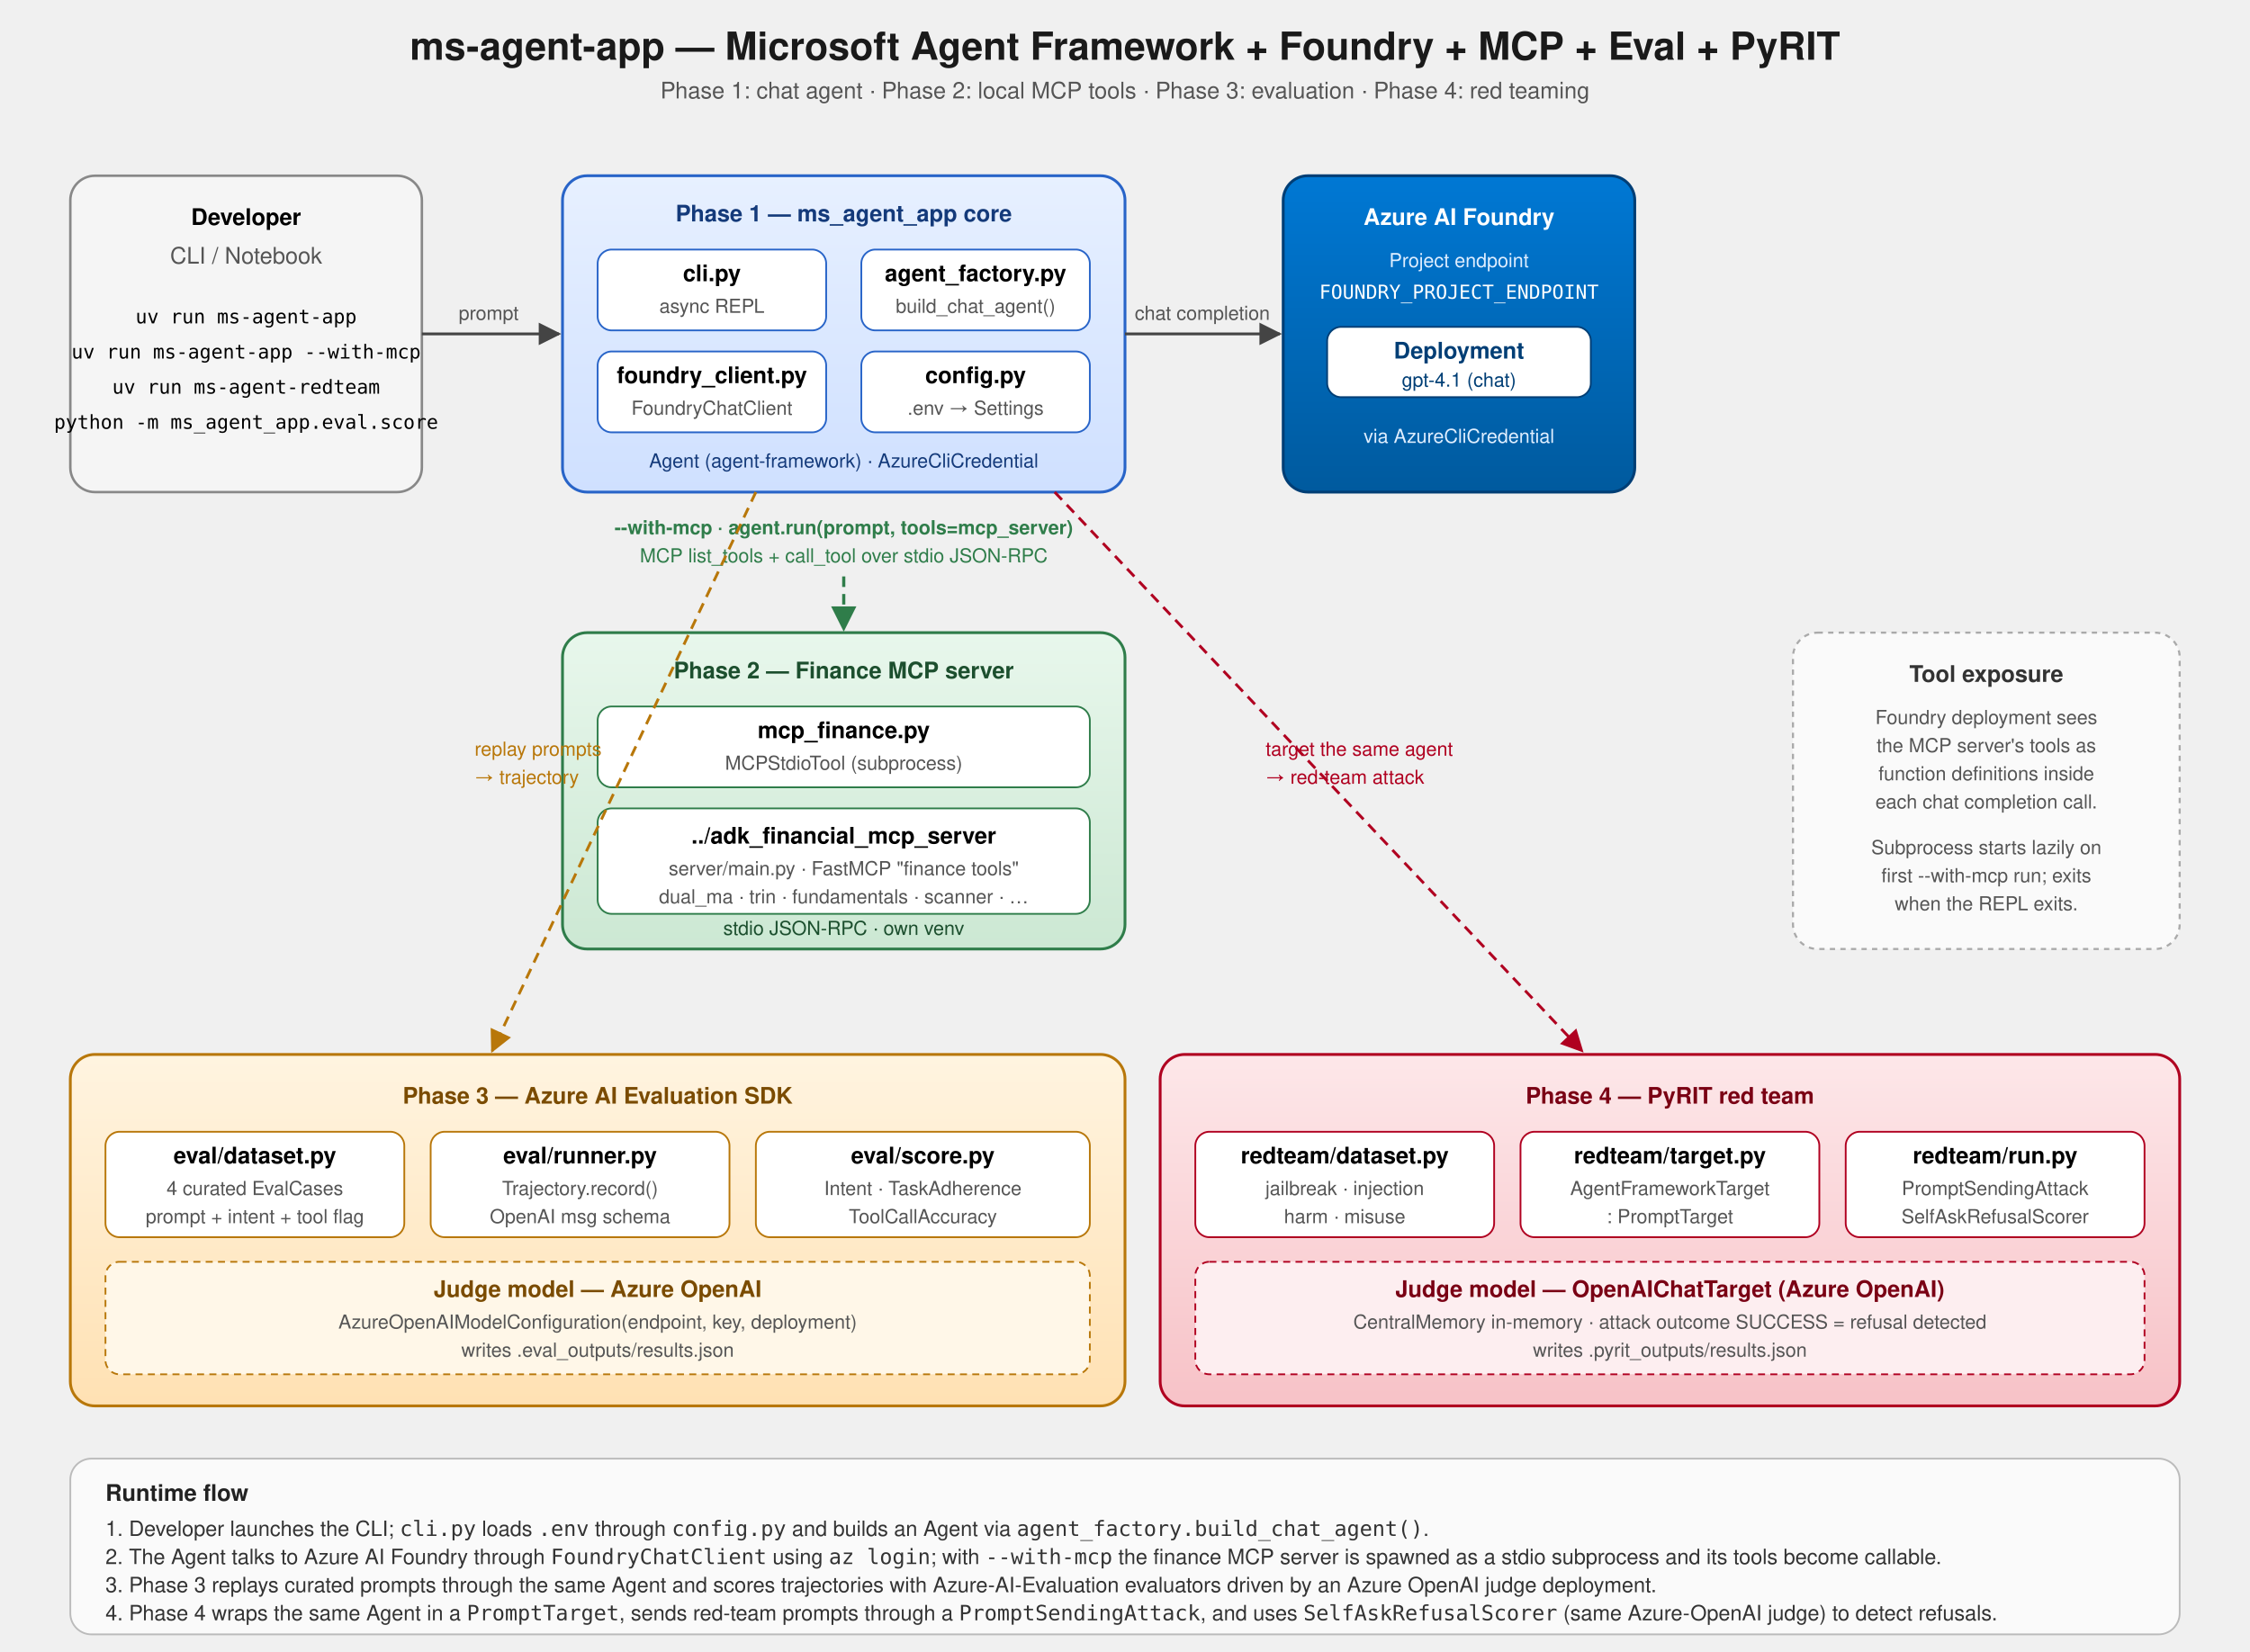
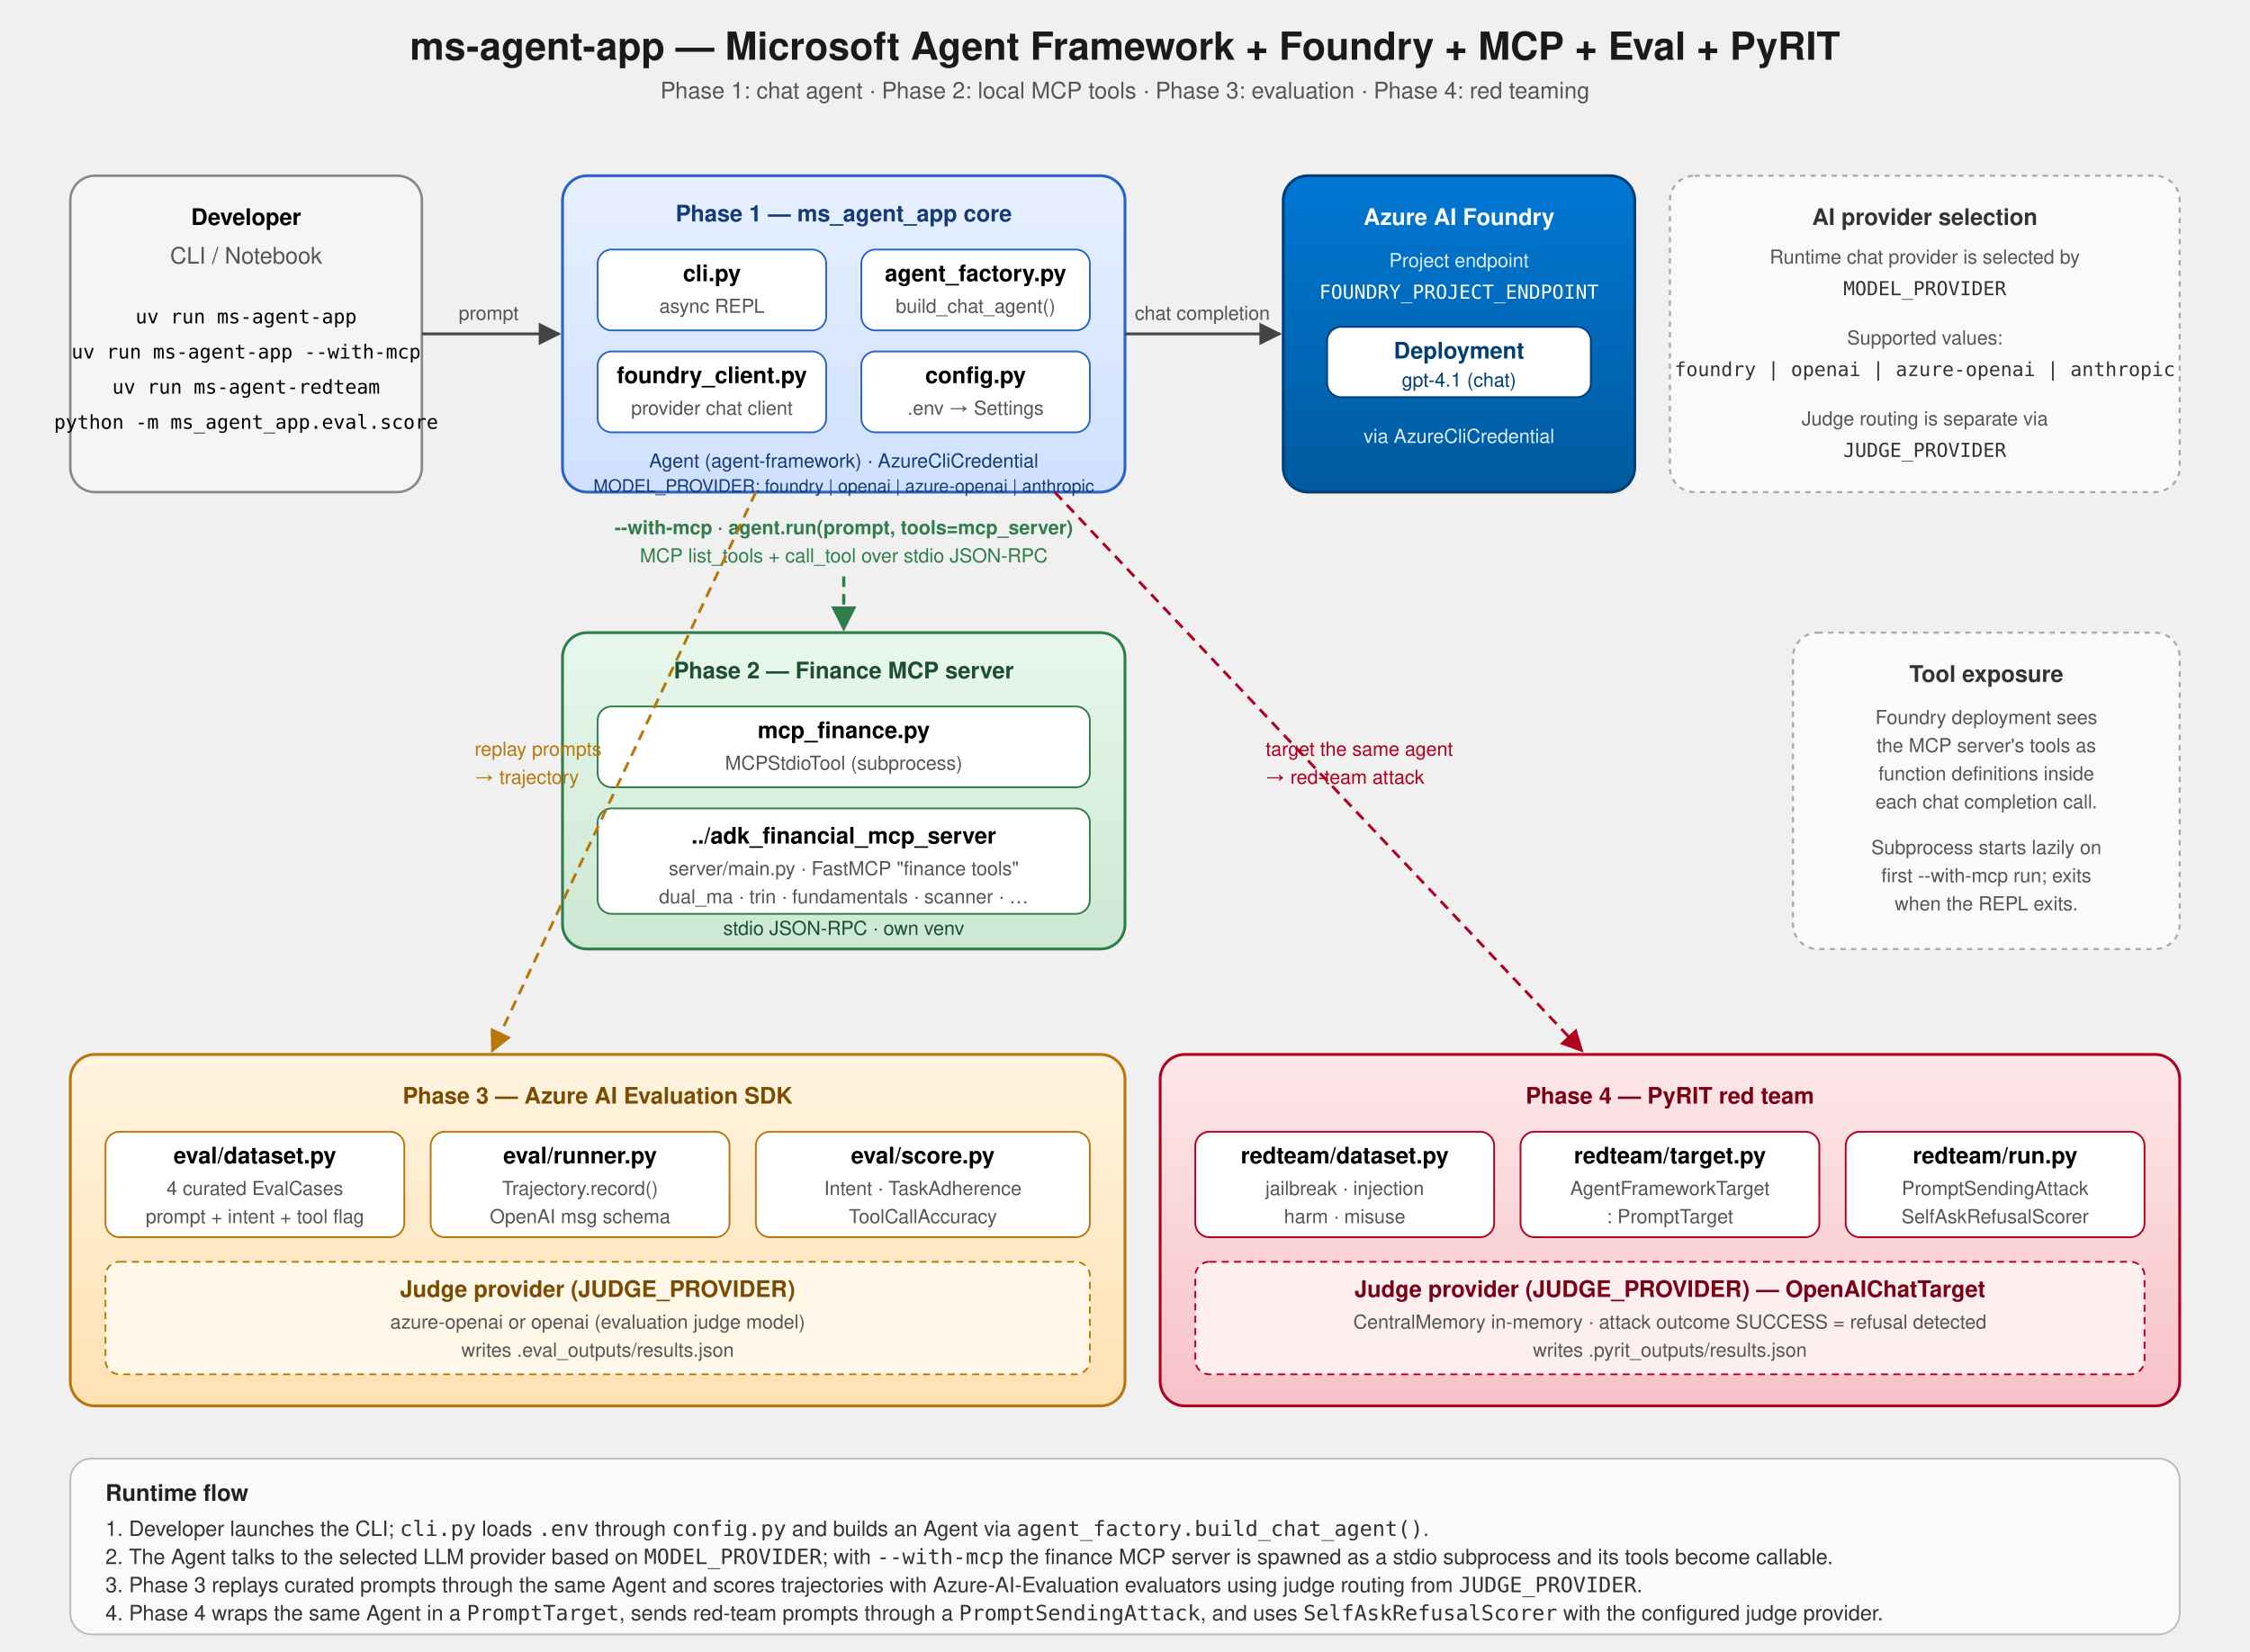
<svg xmlns="http://www.w3.org/2000/svg" viewBox="0 0 1280 940" font-family="Helvetica,Arial,sans-serif" font-size="13">
  <defs>
    <linearGradient id="phase1" x1="0" x2="0" y1="0" y2="1">
      <stop offset="0%" stop-color="#e7f0ff" />
      <stop offset="100%" stop-color="#cfe0ff" />
    </linearGradient>
    <linearGradient id="phase2" x1="0" x2="0" y1="0" y2="1">
      <stop offset="0%" stop-color="#e8f7ec" />
      <stop offset="100%" stop-color="#cce8d3" />
    </linearGradient>
    <linearGradient id="phase3" x1="0" x2="0" y1="0" y2="1">
      <stop offset="0%" stop-color="#fff4e0" />
      <stop offset="100%" stop-color="#ffe1b3" />
    </linearGradient>
    <linearGradient id="phase4" x1="0" x2="0" y1="0" y2="1">
      <stop offset="0%" stop-color="#fde7e9" />
      <stop offset="100%" stop-color="#f7c2c7" />
    </linearGradient>
    <linearGradient id="azure" x1="0" x2="0" y1="0" y2="1">
      <stop offset="0%" stop-color="#0078d4" />
      <stop offset="100%" stop-color="#005a9e" />
    </linearGradient>
    <marker id="arrow" viewBox="0 0 10 10" refX="9" refY="5" markerWidth="8" markerHeight="8" orient="auto-start-reverse">
      <path d="M0,0 L10,5 L0,10 z" fill="#444" />
    </marker>
    <marker id="arrowGreen" viewBox="0 0 10 10" refX="9" refY="5" markerWidth="8" markerHeight="8" orient="auto-start-reverse">
      <path d="M0,0 L10,5 L0,10 z" fill="#2f7d4a" />
    </marker>
    <marker id="arrowOrange" viewBox="0 0 10 10" refX="9" refY="5" markerWidth="8" markerHeight="8" orient="auto-start-reverse">
      <path d="M0,0 L10,5 L0,10 z" fill="#b8770a" />
    </marker>
    <marker id="arrowRed" viewBox="0 0 10 10" refX="9" refY="5" markerWidth="8" markerHeight="8" orient="auto-start-reverse">
      <path d="M0,0 L10,5 L0,10 z" fill="#b00020" />
    </marker>
  </defs>
  <text x="640" y="34" text-anchor="middle" font-size="22" font-weight="700" fill="#1a1a1a">ms-agent-app — Microsoft Agent Framework + Foundry + MCP + Eval + PyRIT</text>
  <text x="640" y="56" text-anchor="middle" font-size="13" fill="#555">Phase 1: chat agent · Phase 2: local MCP tools · Phase 3: evaluation · Phase 4: red teaming</text>
  <g>
    <rect x="40" y="100" width="200" height="180" rx="14" fill="#f5f5f5" stroke="#888" stroke-width="1.4" />
    <text x="140" y="128" text-anchor="middle" font-weight="700">Developer</text>
    <text x="140" y="150" text-anchor="middle" fill="#555">CLI / Notebook</text>
    <text x="140" y="184" text-anchor="middle" font-family="monospace" font-size="11">uv run ms-agent-app</text>
    <text x="140" y="204" text-anchor="middle" font-family="monospace" font-size="11">uv run ms-agent-app --with-mcp</text>
    <text x="140" y="224" text-anchor="middle" font-family="monospace" font-size="11">uv run ms-agent-redteam</text>
    <text x="140" y="244" text-anchor="middle" font-family="monospace" font-size="11">python -m ms_agent_app.eval.score</text>
  </g>
  <g>
    <rect x="320" y="100" width="320" height="180" rx="14" fill="url(#phase1)" stroke="#2864c8" stroke-width="1.6" />
    <text x="480" y="126" text-anchor="middle" font-weight="700" fill="#143a7a">Phase 1 — ms_agent_app core</text>
    <rect x="340" y="142" width="130" height="46" rx="8" fill="#fff" stroke="#2864c8" />
    <text x="405" y="160" text-anchor="middle" font-weight="600">cli.py</text>
    <text x="405" y="178" text-anchor="middle" font-size="11" fill="#555">async REPL</text>
    <rect x="490" y="142" width="130" height="46" rx="8" fill="#fff" stroke="#2864c8" />
    <text x="555" y="160" text-anchor="middle" font-weight="600">agent_factory.py</text>
    <text x="555" y="178" text-anchor="middle" font-size="11" fill="#555">build_chat_agent()</text>
    <rect x="340" y="200" width="130" height="46" rx="8" fill="#fff" stroke="#2864c8" />
    <text x="405" y="218" text-anchor="middle" font-weight="600">foundry_client.py</text>
-     <text x="405" y="236" text-anchor="middle" font-size="11" fill="#555">FoundryChatClient</text>
+     <text x="405" y="236" text-anchor="middle" font-size="11" fill="#555">provider chat client</text>
    <rect x="490" y="200" width="130" height="46" rx="8" fill="#fff" stroke="#2864c8" />
    <text x="555" y="218" text-anchor="middle" font-weight="600">config.py</text>
    <text x="555" y="236" text-anchor="middle" font-size="11" fill="#555">.env → Settings</text>
    <text x="480" y="266" text-anchor="middle" font-size="11" fill="#143a7a">Agent (agent-framework) · AzureCliCredential</text>
+     <text x="480" y="280" text-anchor="middle" font-size="10" fill="#143a7a">MODEL_PROVIDER: foundry | openai | azure-openai | anthropic</text>
  </g>
  <g>
    <rect x="730" y="100" width="200" height="180" rx="14" fill="url(#azure)" stroke="#003e75" stroke-width="1.6" />
    <text x="830" y="128" text-anchor="middle" font-weight="700" fill="#fff">Azure AI Foundry</text>
    <text x="830" y="152" text-anchor="middle" font-size="11" fill="#dfeeff">Project endpoint</text>
    <text x="830" y="170" text-anchor="middle" font-family="monospace" font-size="11" fill="#fff">FOUNDRY_PROJECT_ENDPOINT</text>
    <rect x="755" y="186" width="150" height="40" rx="8" fill="#fff" stroke="#003e75" />
    <text x="830" y="204" text-anchor="middle" font-weight="600" fill="#003e75">Deployment</text>
    <text x="830" y="220" text-anchor="middle" font-size="11" fill="#003e75">gpt-4.1 (chat)</text>
    <text x="830" y="252" text-anchor="middle" font-size="11" fill="#dfeeff">via AzureCliCredential</text>
+   </g>
+   <g>
+     <rect x="950" y="100" width="290" height="180" rx="14" fill="#fafafa" stroke="#aaa" stroke-width="1.2" stroke-dasharray="3 3" />
+     <text x="1095" y="128" text-anchor="middle" font-weight="700" fill="#333">AI provider selection</text>
+     <text x="1095" y="150" text-anchor="middle" font-size="11" fill="#555">Runtime chat provider is selected by</text>
+     <text x="1095" y="168" text-anchor="middle" font-family="monospace" font-size="11" fill="#333">MODEL_PROVIDER</text>
+     <text x="1095" y="196" text-anchor="middle" font-size="11" fill="#555">Supported values:</text>
+     <text x="1095" y="214" text-anchor="middle" font-family="monospace" font-size="11" fill="#333">foundry | openai | azure-openai | anthropic</text>
+     <text x="1095" y="242" text-anchor="middle" font-size="11" fill="#555">Judge routing is separate via</text>
+     <text x="1095" y="260" text-anchor="middle" font-family="monospace" font-size="11" fill="#333">JUDGE_PROVIDER</text>
  </g>
  <line x1="240" y1="190" x2="318" y2="190" stroke="#444" stroke-width="1.6" marker-end="url(#arrow)" />
  <text x="278" y="182" text-anchor="middle" font-size="11" fill="#555">prompt</text>
  <line x1="640" y1="190" x2="728" y2="190" stroke="#444" stroke-width="1.6" marker-end="url(#arrow)" />
  <text x="684" y="182" text-anchor="middle" font-size="11" fill="#555">chat completion</text>
  <g>
    <text x="480" y="304" text-anchor="middle" font-size="11" fill="#2f7d4a" font-weight="600">--with-mcp · agent.run(prompt, tools=mcp_server)</text>
    <text x="480" y="320" text-anchor="middle" font-size="11" fill="#2f7d4a">MCP list_tools + call_tool over stdio JSON-RPC</text>
    <line x1="480" y1="328" x2="480" y2="358" stroke="#2f7d4a" stroke-width="1.8" stroke-dasharray="6 4" marker-end="url(#arrowGreen)" />
  </g>
  <g>
    <rect x="320" y="360" width="320" height="180" rx="14" fill="url(#phase2)" stroke="#2f7d4a" stroke-width="1.6" />
    <text x="480" y="386" text-anchor="middle" font-weight="700" fill="#1c4f2e">Phase 2 — Finance MCP server</text>
    <rect x="340" y="402" width="280" height="46" rx="8" fill="#fff" stroke="#2f7d4a" />
    <text x="480" y="420" text-anchor="middle" font-weight="600">mcp_finance.py</text>
    <text x="480" y="438" text-anchor="middle" font-size="11" fill="#555">MCPStdioTool (subprocess)</text>
    <rect x="340" y="460" width="280" height="60" rx="8" fill="#fff" stroke="#2f7d4a" />
    <text x="480" y="480" text-anchor="middle" font-weight="600">../adk_financial_mcp_server</text>
    <text x="480" y="498" text-anchor="middle" font-size="11" fill="#555">server/main.py · FastMCP "finance tools"</text>
    <text x="480" y="514" text-anchor="middle" font-size="11" fill="#555">dual_ma · trin · fundamentals · scanner · …</text>
    <text x="480" y="532" text-anchor="middle" font-size="11" fill="#1c4f2e">stdio JSON-RPC · own venv</text>
  </g>
  <g>
    <rect x="1020" y="360" width="220" height="180" rx="14" fill="#fafafa" stroke="#aaa" stroke-width="1.2" stroke-dasharray="3 3" />
    <text x="1130" y="388" text-anchor="middle" font-weight="700" fill="#333">Tool exposure</text>
    <text x="1130" y="412" text-anchor="middle" font-size="11" fill="#555">Foundry deployment sees</text>
    <text x="1130" y="428" text-anchor="middle" font-size="11" fill="#555">the MCP server's tools as</text>
    <text x="1130" y="444" text-anchor="middle" font-size="11" fill="#555">function definitions inside</text>
    <text x="1130" y="460" text-anchor="middle" font-size="11" fill="#555">each chat completion call.</text>
    <text x="1130" y="486" text-anchor="middle" font-size="11" fill="#555">Subprocess starts lazily on</text>
    <text x="1130" y="502" text-anchor="middle" font-size="11" fill="#555">first --with-mcp run; exits</text>
    <text x="1130" y="518" text-anchor="middle" font-size="11" fill="#555">when the REPL exits.</text>
  </g>
  <g>
    <rect x="40" y="600" width="600" height="200" rx="14" fill="url(#phase3)" stroke="#b8770a" stroke-width="1.6" />
    <text x="340" y="628" text-anchor="middle" font-weight="700" fill="#7a4b00">Phase 3 — Azure AI Evaluation SDK</text>
    <rect x="60" y="644" width="170" height="60" rx="8" fill="#fff" stroke="#b8770a" />
    <text x="145" y="662" text-anchor="middle" font-weight="600">eval/dataset.py</text>
    <text x="145" y="680" text-anchor="middle" font-size="11" fill="#555">4 curated EvalCases</text>
    <text x="145" y="696" text-anchor="middle" font-size="11" fill="#555">prompt + intent + tool flag</text>
    <rect x="245" y="644" width="170" height="60" rx="8" fill="#fff" stroke="#b8770a" />
    <text x="330" y="662" text-anchor="middle" font-weight="600">eval/runner.py</text>
    <text x="330" y="680" text-anchor="middle" font-size="11" fill="#555">Trajectory.record()</text>
    <text x="330" y="696" text-anchor="middle" font-size="11" fill="#555">OpenAI msg schema</text>
    <rect x="430" y="644" width="190" height="60" rx="8" fill="#fff" stroke="#b8770a" />
    <text x="525" y="662" text-anchor="middle" font-weight="600">eval/score.py</text>
    <text x="525" y="680" text-anchor="middle" font-size="11" fill="#555">Intent · TaskAdherence</text>
    <text x="525" y="696" text-anchor="middle" font-size="11" fill="#555">ToolCallAccuracy</text>
    <rect x="60" y="718" width="560" height="64" rx="8" fill="#fff7e8" stroke="#b8770a" stroke-dasharray="4 3" />
-     <text x="340" y="738" text-anchor="middle" font-weight="600" fill="#7a4b00">Judge model — Azure OpenAI</text>
-     <text x="340" y="756" text-anchor="middle" font-size="11" fill="#555">AzureOpenAIModelConfiguration(endpoint, key, deployment)</text>
+     <text x="340" y="738" text-anchor="middle" font-weight="600" fill="#7a4b00">Judge provider (JUDGE_PROVIDER)</text>
+     <text x="340" y="756" text-anchor="middle" font-size="11" fill="#555">azure-openai or openai (evaluation judge model)</text>
    <text x="340" y="772" text-anchor="middle" font-size="11" fill="#555">writes .eval_outputs/results.json</text>
  </g>
  <g>
    <rect x="660" y="600" width="580" height="200" rx="14" fill="url(#phase4)" stroke="#b00020" stroke-width="1.6" />
    <text x="950" y="628" text-anchor="middle" font-weight="700" fill="#7a0014">Phase 4 — PyRIT red team</text>
    <rect x="680" y="644" width="170" height="60" rx="8" fill="#fff" stroke="#b00020" />
    <text x="765" y="662" text-anchor="middle" font-weight="600">redteam/dataset.py</text>
    <text x="765" y="680" text-anchor="middle" font-size="11" fill="#555">jailbreak · injection</text>
    <text x="765" y="696" text-anchor="middle" font-size="11" fill="#555">harm · misuse</text>
    <rect x="865" y="644" width="170" height="60" rx="8" fill="#fff" stroke="#b00020" />
    <text x="950" y="662" text-anchor="middle" font-weight="600">redteam/target.py</text>
    <text x="950" y="680" text-anchor="middle" font-size="11" fill="#555">AgentFrameworkTarget</text>
    <text x="950" y="696" text-anchor="middle" font-size="11" fill="#555">: PromptTarget</text>
    <rect x="1050" y="644" width="170" height="60" rx="8" fill="#fff" stroke="#b00020" />
    <text x="1135" y="662" text-anchor="middle" font-weight="600">redteam/run.py</text>
    <text x="1135" y="680" text-anchor="middle" font-size="11" fill="#555">PromptSendingAttack</text>
    <text x="1135" y="696" text-anchor="middle" font-size="11" fill="#555">SelfAskRefusalScorer</text>
    <rect x="680" y="718" width="540" height="64" rx="8" fill="#fdeef0" stroke="#b00020" stroke-dasharray="4 3" />
-     <text x="950" y="738" text-anchor="middle" font-weight="600" fill="#7a0014">Judge model — OpenAIChatTarget (Azure OpenAI)</text>
+     <text x="950" y="738" text-anchor="middle" font-weight="600" fill="#7a0014">Judge provider (JUDGE_PROVIDER) — OpenAIChatTarget</text>
    <text x="950" y="756" text-anchor="middle" font-size="11" fill="#555">CentralMemory in-memory · attack outcome SUCCESS = refusal detected</text>
    <text x="950" y="772" text-anchor="middle" font-size="11" fill="#555">writes .pyrit_outputs/results.json</text>
  </g>
  <line x1="430" y1="280" x2="280" y2="598" stroke="#b8770a" stroke-width="1.6" stroke-dasharray="6 4" marker-end="url(#arrowOrange)" />
  <text x="270" y="430" font-size="11" fill="#b8770a">replay prompts</text>
  <text x="270" y="446" font-size="11" fill="#b8770a">→ trajectory</text>
  <line x1="600" y1="280" x2="900" y2="598" stroke="#b00020" stroke-width="1.6" stroke-dasharray="6 4" marker-end="url(#arrowRed)" />
  <text x="720" y="430" font-size="11" fill="#b00020">target the same agent</text>
  <text x="720" y="446" font-size="11" fill="#b00020">→ red-team attack</text>
  <g>
    <rect x="40" y="830" width="1200" height="100" rx="12" fill="#fafafa" stroke="#bbb" />
    <text x="60" y="854" font-weight="700" fill="#222">Runtime flow</text>
    <text x="60" y="874" font-size="12" fill="#333">1. Developer launches the CLI; <tspan font-family="monospace">cli.py</tspan> loads <tspan font-family="monospace">.env</tspan> through <tspan font-family="monospace">config.py</tspan> and builds an Agent via <tspan font-family="monospace">agent_factory.build_chat_agent()</tspan>.</text>
-     <text x="60" y="890" font-size="12" fill="#333">2. The Agent talks to Azure AI Foundry through <tspan font-family="monospace">FoundryChatClient</tspan> using <tspan font-family="monospace">az login</tspan>; with <tspan font-family="monospace">--with-mcp</tspan> the finance MCP server is spawned as a stdio subprocess and its tools become callable.</text>
-     <text x="60" y="906" font-size="12" fill="#333">3. Phase 3 replays curated prompts through the same Agent and scores trajectories with Azure-AI-Evaluation evaluators driven by an Azure OpenAI judge deployment.</text>
-     <text x="60" y="922" font-size="12" fill="#333">4. Phase 4 wraps the same Agent in a <tspan font-family="monospace">PromptTarget</tspan>, sends red-team prompts through a <tspan font-family="monospace">PromptSendingAttack</tspan>, and uses <tspan font-family="monospace">SelfAskRefusalScorer</tspan> (same Azure-OpenAI judge) to detect refusals.</text>
+     <text x="60" y="890" font-size="12" fill="#333">2. The Agent talks to the selected LLM provider based on <tspan font-family="monospace">MODEL_PROVIDER</tspan>; with <tspan font-family="monospace">--with-mcp</tspan> the finance MCP server is spawned as a stdio subprocess and its tools become callable.</text>
+     <text x="60" y="906" font-size="12" fill="#333">3. Phase 3 replays curated prompts through the same Agent and scores trajectories with Azure-AI-Evaluation evaluators using judge routing from <tspan font-family="monospace">JUDGE_PROVIDER</tspan>.</text>
+     <text x="60" y="922" font-size="12" fill="#333">4. Phase 4 wraps the same Agent in a <tspan font-family="monospace">PromptTarget</tspan>, sends red-team prompts through a <tspan font-family="monospace">PromptSendingAttack</tspan>, and uses <tspan font-family="monospace">SelfAskRefusalScorer</tspan> with the configured judge provider.</text>
  </g>
</svg>
